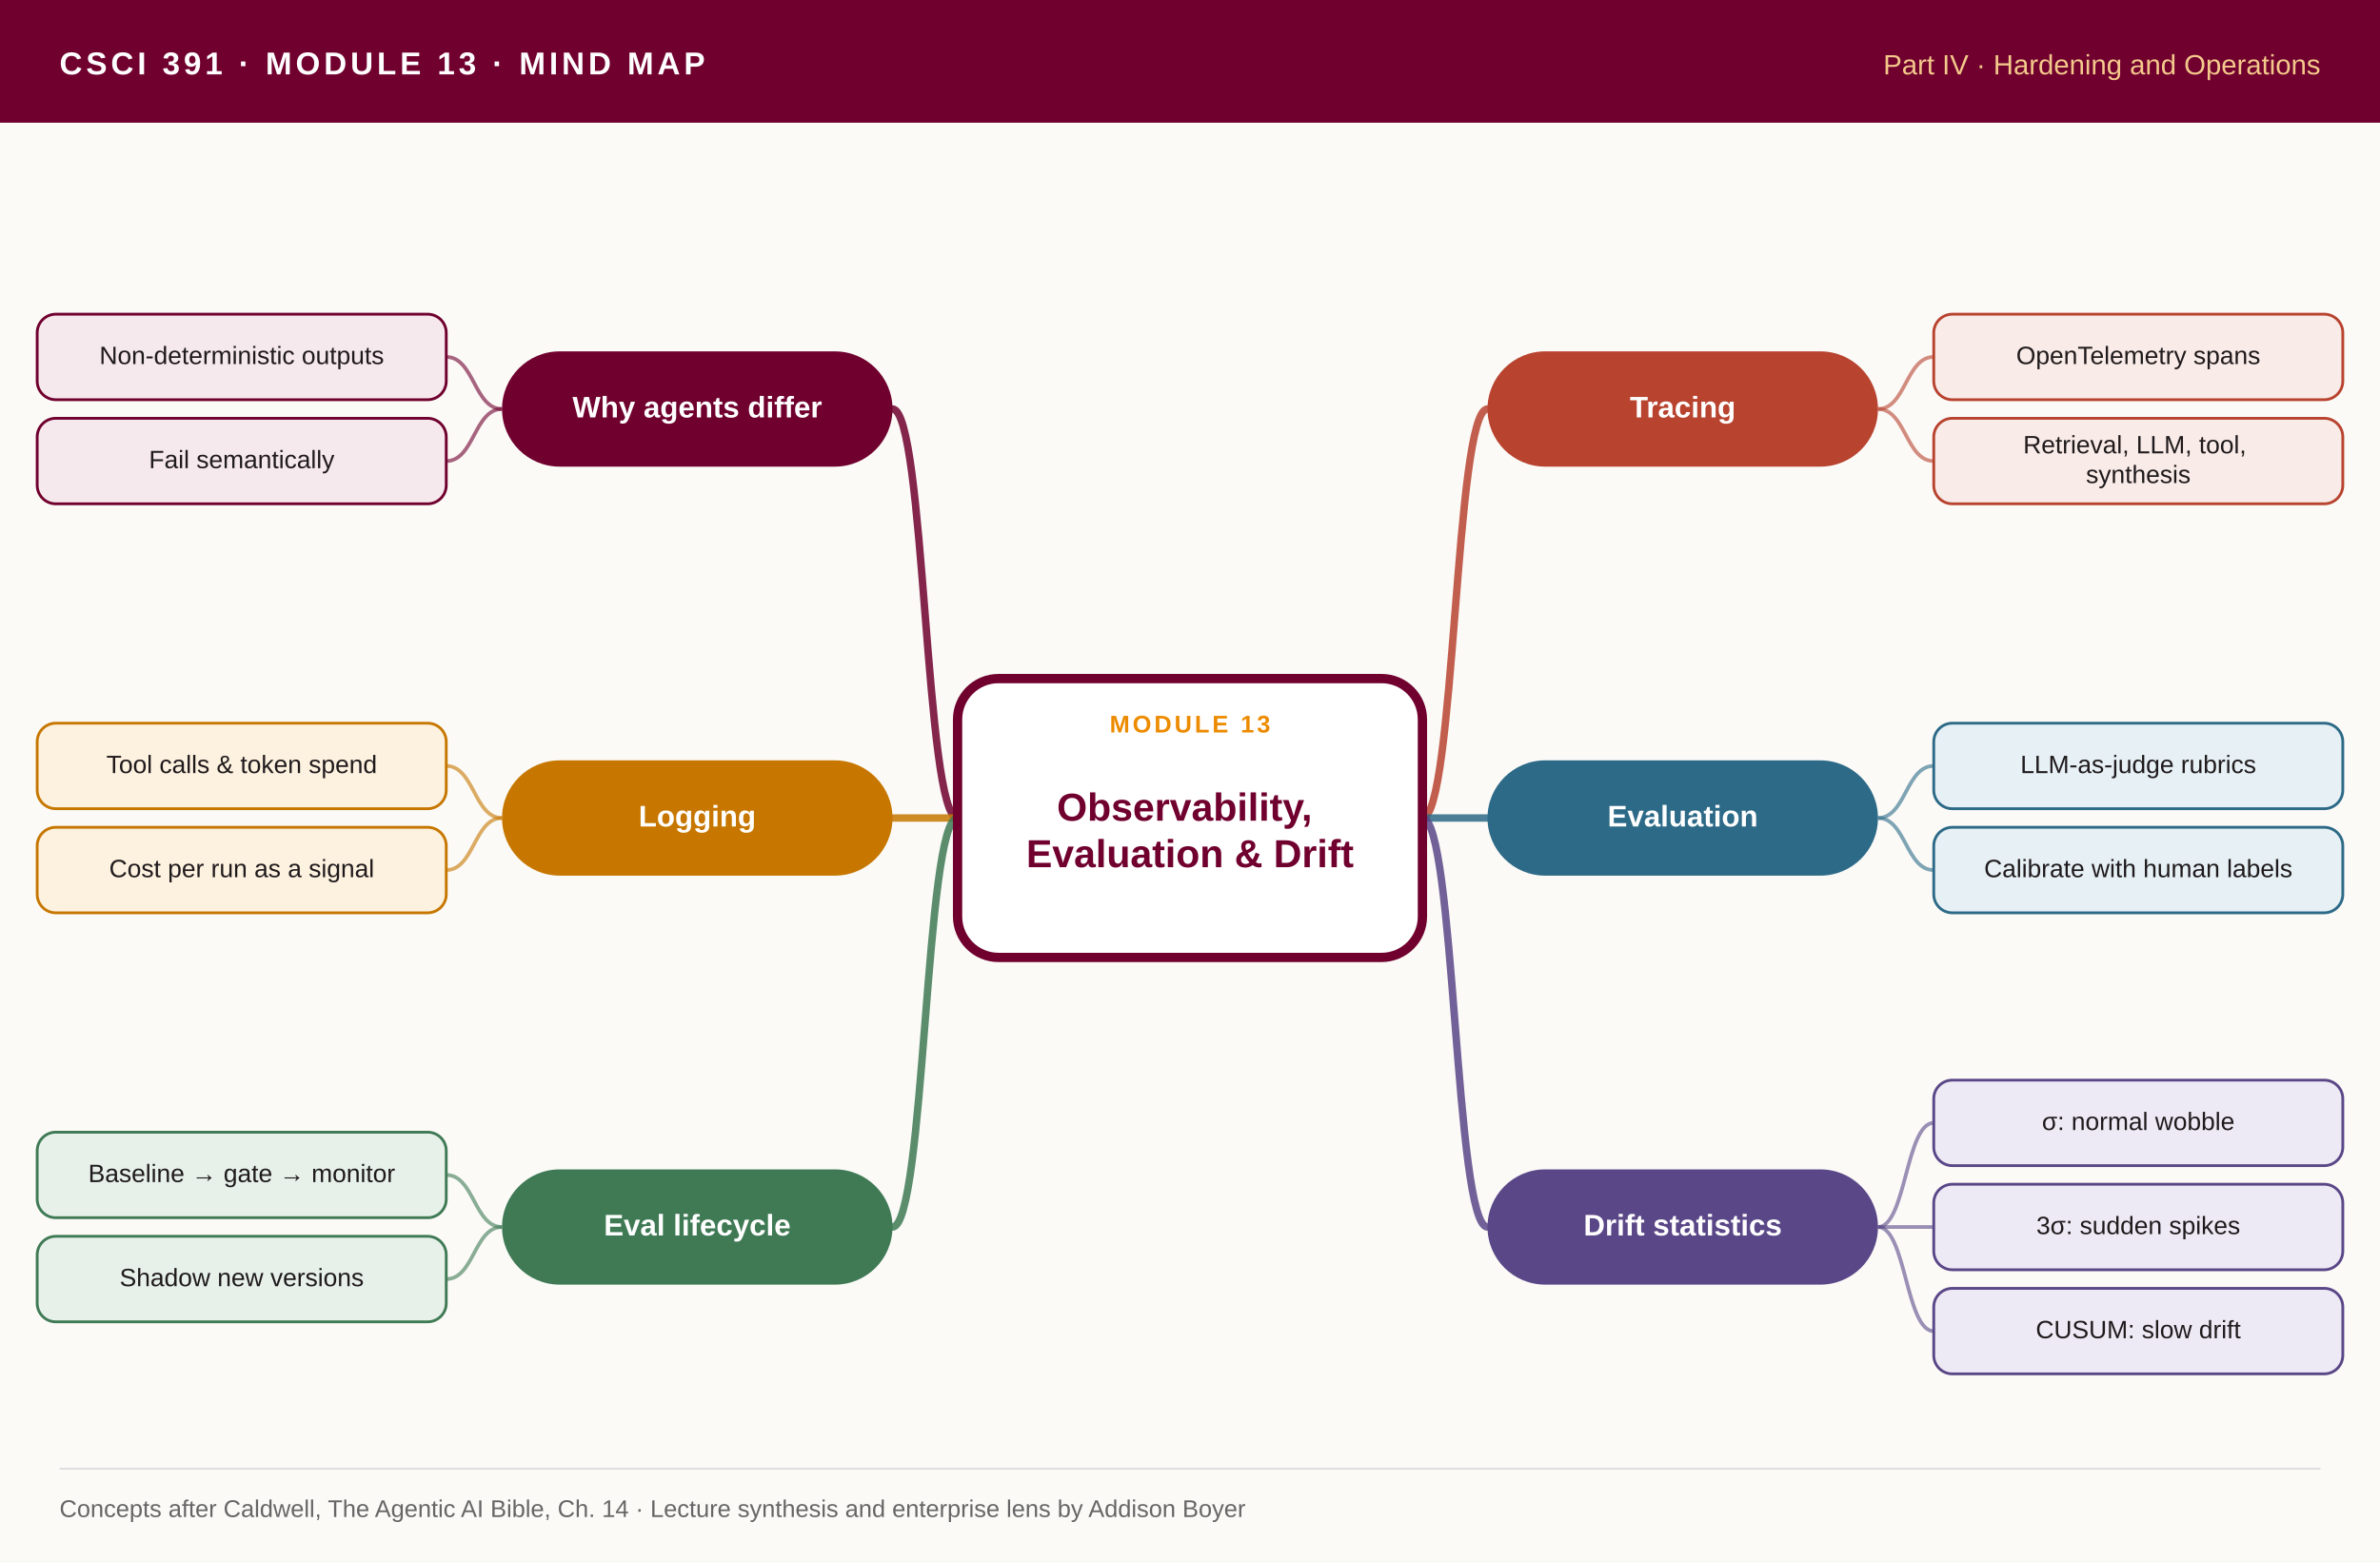
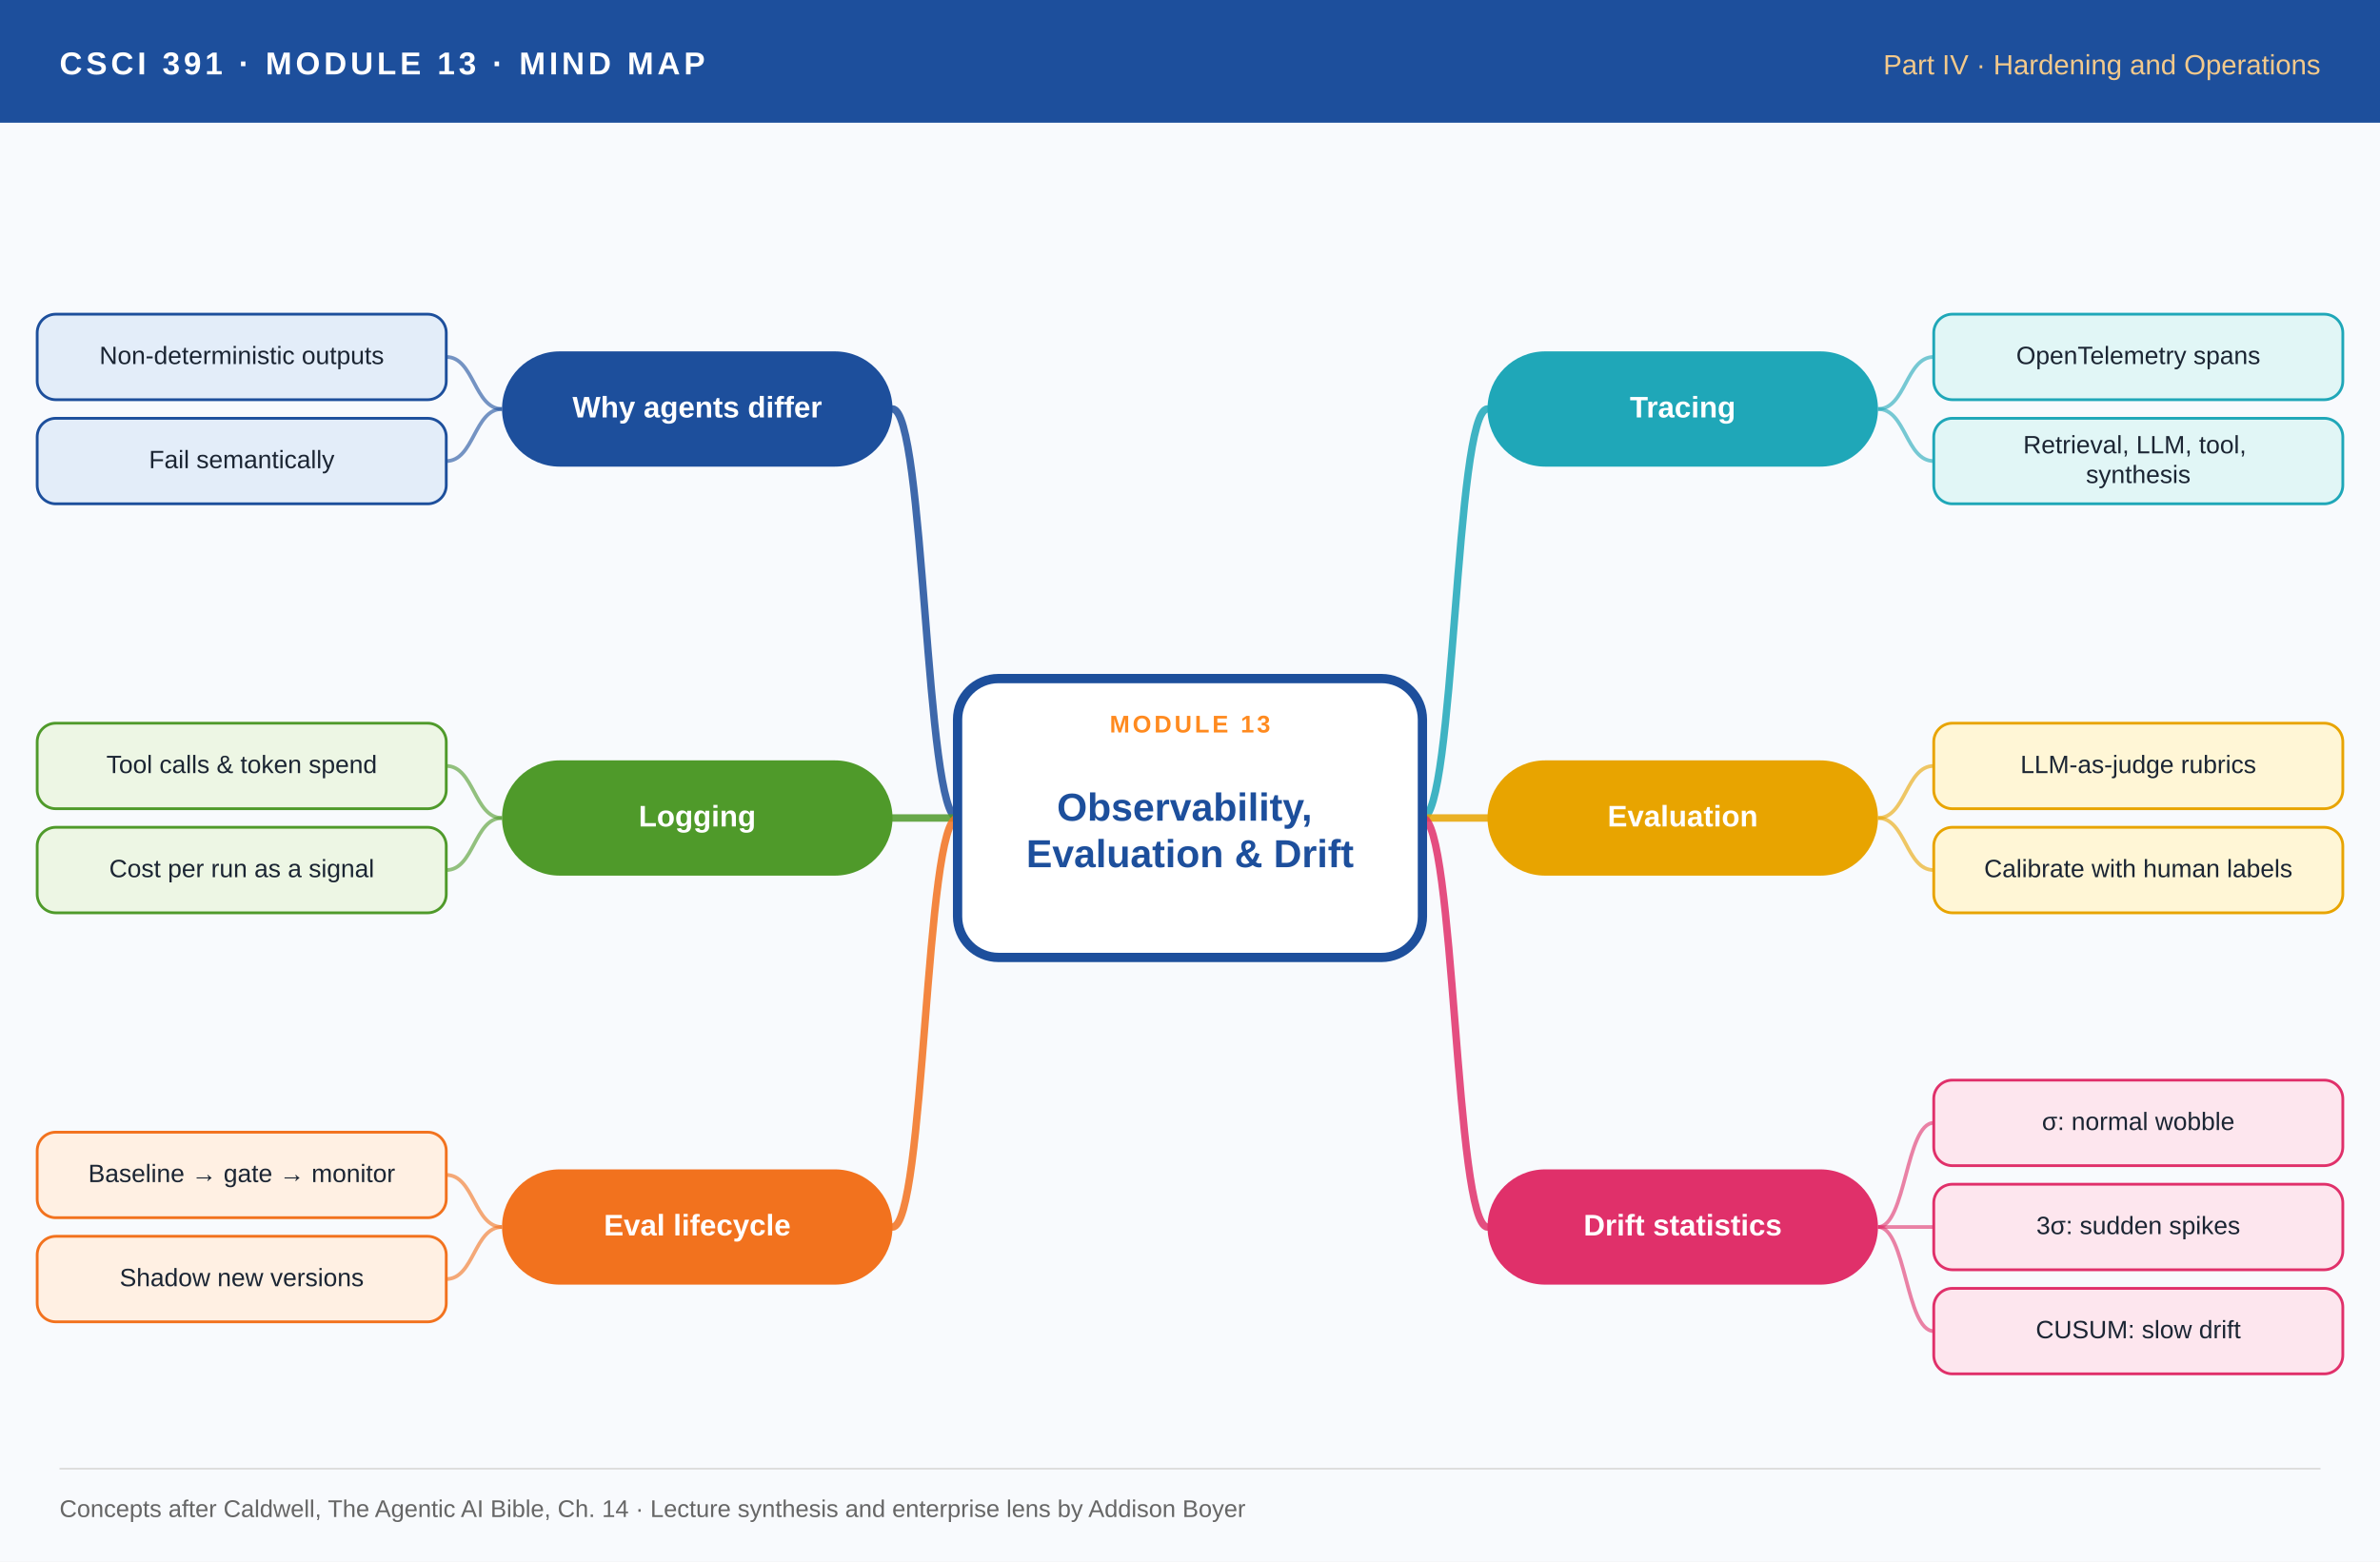
<svg xmlns="http://www.w3.org/2000/svg" viewBox="0 0 1280 840" width="1280" height="840" font-family="'Segoe UI', 'Helvetica Neue', Arial, sans-serif">
-   <rect width="100%" height="100%" fill="#fbfaf7" />
-   <rect width="1280" height="66" fill="#70002e" />
+   <rect width="100%" height="100%" fill="#f8fafd" />
+   <rect width="1280" height="66" fill="#1d4f9c" />
  <text x="32" y="40" fill="#fff" font-size="17" font-weight="700" letter-spacing="2">CSCI 391 · MODULE 13 · MIND MAP</text>
  <text x="1248" y="40" fill="#f3c98b" font-size="15" text-anchor="end">Part IV · Hardening and Operations</text>
-   <path d="M515,440 C497.5,440 497.5,220 480,220" fill="none" stroke="#70002e" stroke-width="4" stroke-linecap="round" opacity=".85" />
-   <path d="M270,220 C255.0,220 255.0,192.0 240,192.0" fill="none" stroke="#70002e" stroke-width="2" opacity=".6" />
-   <path d="M270,220 C255.0,220 255.0,248.0 240,248.0" fill="none" stroke="#70002e" stroke-width="2" opacity=".6" />
-   <path d="M765,440 C782.5,440 782.5,220 800,220" fill="none" stroke="#b8432f" stroke-width="4" stroke-linecap="round" opacity=".85" />
-   <path d="M1010,220 C1025.0,220 1025.0,192.0 1040,192.0" fill="none" stroke="#b8432f" stroke-width="2" opacity=".6" />
-   <path d="M1010,220 C1025.0,220 1025.0,248.0 1040,248.0" fill="none" stroke="#b8432f" stroke-width="2" opacity=".6" />
-   <path d="M515,440 C497.5,440 497.5,440 480,440" fill="none" stroke="#c77700" stroke-width="4" stroke-linecap="round" opacity=".85" />
-   <path d="M270,440 C255.0,440 255.0,412.0 240,412.0" fill="none" stroke="#c77700" stroke-width="2" opacity=".6" />
-   <path d="M270,440 C255.0,440 255.0,468.0 240,468.0" fill="none" stroke="#c77700" stroke-width="2" opacity=".6" />
-   <path d="M765,440 C782.5,440 782.5,440 800,440" fill="none" stroke="#2d6a87" stroke-width="4" stroke-linecap="round" opacity=".85" />
-   <path d="M1010,440 C1025.0,440 1025.0,412.0 1040,412.0" fill="none" stroke="#2d6a87" stroke-width="2" opacity=".6" />
-   <path d="M1010,440 C1025.0,440 1025.0,468.0 1040,468.0" fill="none" stroke="#2d6a87" stroke-width="2" opacity=".6" />
-   <path d="M515,440 C497.5,440 497.5,660 480,660" fill="none" stroke="#3f7a55" stroke-width="4" stroke-linecap="round" opacity=".85" />
-   <path d="M270,660 C255.0,660 255.0,632.0 240,632.0" fill="none" stroke="#3f7a55" stroke-width="2" opacity=".6" />
-   <path d="M270,660 C255.0,660 255.0,688.0 240,688.0" fill="none" stroke="#3f7a55" stroke-width="2" opacity=".6" />
-   <path d="M765,440 C782.5,440 782.5,660 800,660" fill="none" stroke="#5a4787" stroke-width="4" stroke-linecap="round" opacity=".85" />
-   <path d="M1010,660 C1025.0,660 1025.0,604.0 1040,604.0" fill="none" stroke="#5a4787" stroke-width="2" opacity=".6" />
-   <path d="M1010,660 C1025.0,660 1025.0,660.0 1040,660.0" fill="none" stroke="#5a4787" stroke-width="2" opacity=".6" />
-   <path d="M1010,660 C1025.0,660 1025.0,716.0 1040,716.0" fill="none" stroke="#5a4787" stroke-width="2" opacity=".6" />
-   <rect x="270" y="189" width="210" height="62" rx="31" fill="#70002e" />
+   <path d="M515,440 C497.5,440 497.5,220 480,220" fill="none" stroke="#1d4f9c" stroke-width="4" stroke-linecap="round" opacity=".85" />
+   <path d="M270,220 C255.0,220 255.0,192.0 240,192.0" fill="none" stroke="#1d4f9c" stroke-width="2" opacity=".6" />
+   <path d="M270,220 C255.0,220 255.0,248.0 240,248.0" fill="none" stroke="#1d4f9c" stroke-width="2" opacity=".6" />
+   <path d="M765,440 C782.5,440 782.5,220 800,220" fill="none" stroke="#1fa7b8" stroke-width="4" stroke-linecap="round" opacity=".85" />
+   <path d="M1010,220 C1025.0,220 1025.0,192.0 1040,192.0" fill="none" stroke="#1fa7b8" stroke-width="2" opacity=".6" />
+   <path d="M1010,220 C1025.0,220 1025.0,248.0 1040,248.0" fill="none" stroke="#1fa7b8" stroke-width="2" opacity=".6" />
+   <path d="M515,440 C497.5,440 497.5,440 480,440" fill="none" stroke="#4f9a2a" stroke-width="4" stroke-linecap="round" opacity=".85" />
+   <path d="M270,440 C255.0,440 255.0,412.0 240,412.0" fill="none" stroke="#4f9a2a" stroke-width="2" opacity=".6" />
+   <path d="M270,440 C255.0,440 255.0,468.0 240,468.0" fill="none" stroke="#4f9a2a" stroke-width="2" opacity=".6" />
+   <path d="M765,440 C782.5,440 782.5,440 800,440" fill="none" stroke="#e8a400" stroke-width="4" stroke-linecap="round" opacity=".85" />
+   <path d="M1010,440 C1025.0,440 1025.0,412.0 1040,412.0" fill="none" stroke="#e8a400" stroke-width="2" opacity=".6" />
+   <path d="M1010,440 C1025.0,440 1025.0,468.0 1040,468.0" fill="none" stroke="#e8a400" stroke-width="2" opacity=".6" />
+   <path d="M515,440 C497.5,440 497.5,660 480,660" fill="none" stroke="#f2721e" stroke-width="4" stroke-linecap="round" opacity=".85" />
+   <path d="M270,660 C255.0,660 255.0,632.0 240,632.0" fill="none" stroke="#f2721e" stroke-width="2" opacity=".6" />
+   <path d="M270,660 C255.0,660 255.0,688.0 240,688.0" fill="none" stroke="#f2721e" stroke-width="2" opacity=".6" />
+   <path d="M765,440 C782.5,440 782.5,660 800,660" fill="none" stroke="#e0306a" stroke-width="4" stroke-linecap="round" opacity=".85" />
+   <path d="M1010,660 C1025.0,660 1025.0,604.0 1040,604.0" fill="none" stroke="#e0306a" stroke-width="2" opacity=".6" />
+   <path d="M1010,660 C1025.0,660 1025.0,660.0 1040,660.0" fill="none" stroke="#e0306a" stroke-width="2" opacity=".6" />
+   <path d="M1010,660 C1025.0,660 1025.0,716.0 1040,716.0" fill="none" stroke="#e0306a" stroke-width="2" opacity=".6" />
+   <rect x="270" y="189" width="210" height="62" rx="31" fill="#1d4f9c" />
  <text text-anchor="middle" dominant-baseline="middle" fill="#fff" font-size="16" font-weight="700">
    <tspan x="375" y="220.0">Why agents differ</tspan>
  </text>
-   <rect x="20" y="169.0" width="220" height="46" rx="10" fill="#f6e9ee" stroke="#70002e" stroke-width="1.5" />
-   <text text-anchor="middle" dominant-baseline="middle" fill="#1f1a1c" font-size="13.5">
+   <rect x="20" y="169.0" width="220" height="46" rx="10" fill="#e3edf9" stroke="#1d4f9c" stroke-width="1.5" />
+   <text text-anchor="middle" dominant-baseline="middle" fill="#1b2533" font-size="13.5">
    <tspan x="130" y="192.0">Non-deterministic outputs</tspan>
  </text>
-   <rect x="20" y="225.0" width="220" height="46" rx="10" fill="#f6e9ee" stroke="#70002e" stroke-width="1.5" />
-   <text text-anchor="middle" dominant-baseline="middle" fill="#1f1a1c" font-size="13.5">
+   <rect x="20" y="225.0" width="220" height="46" rx="10" fill="#e3edf9" stroke="#1d4f9c" stroke-width="1.5" />
+   <text text-anchor="middle" dominant-baseline="middle" fill="#1b2533" font-size="13.5">
    <tspan x="130" y="248.0">Fail semantically</tspan>
  </text>
-   <rect x="800" y="189" width="210" height="62" rx="31" fill="#b8432f" />
+   <rect x="800" y="189" width="210" height="62" rx="31" fill="#1fa7b8" />
  <text text-anchor="middle" dominant-baseline="middle" fill="#fff" font-size="16" font-weight="700">
    <tspan x="905" y="220.0">Tracing</tspan>
  </text>
-   <rect x="1040" y="169.0" width="220" height="46" rx="10" fill="#f9ebe7" stroke="#b8432f" stroke-width="1.5" />
-   <text text-anchor="middle" dominant-baseline="middle" fill="#1f1a1c" font-size="13.5">
+   <rect x="1040" y="169.0" width="220" height="46" rx="10" fill="#e1f6f6" stroke="#1fa7b8" stroke-width="1.5" />
+   <text text-anchor="middle" dominant-baseline="middle" fill="#1b2533" font-size="13.5">
    <tspan x="1150" y="192.0">OpenTelemetry spans</tspan>
  </text>
-   <rect x="1040" y="225.0" width="220" height="46" rx="10" fill="#f9ebe7" stroke="#b8432f" stroke-width="1.5" />
-   <text text-anchor="middle" dominant-baseline="middle" fill="#1f1a1c" font-size="13.5">
+   <rect x="1040" y="225.0" width="220" height="46" rx="10" fill="#e1f6f6" stroke="#1fa7b8" stroke-width="1.5" />
+   <text text-anchor="middle" dominant-baseline="middle" fill="#1b2533" font-size="13.5">
    <tspan x="1150" y="240.0">Retrieval, LLM, tool,</tspan>
    <tspan x="1150" y="256.0">synthesis</tspan>
  </text>
-   <rect x="270" y="409" width="210" height="62" rx="31" fill="#c77700" />
+   <rect x="270" y="409" width="210" height="62" rx="31" fill="#4f9a2a" />
  <text text-anchor="middle" dominant-baseline="middle" fill="#fff" font-size="16" font-weight="700">
    <tspan x="375" y="440.0">Logging</tspan>
  </text>
-   <rect x="20" y="389.0" width="220" height="46" rx="10" fill="#fdf1df" stroke="#c77700" stroke-width="1.5" />
-   <text text-anchor="middle" dominant-baseline="middle" fill="#1f1a1c" font-size="13.5">
+   <rect x="20" y="389.0" width="220" height="46" rx="10" fill="#edf6e4" stroke="#4f9a2a" stroke-width="1.5" />
+   <text text-anchor="middle" dominant-baseline="middle" fill="#1b2533" font-size="13.5">
    <tspan x="130" y="412.0">Tool calls &amp; token spend</tspan>
  </text>
-   <rect x="20" y="445.0" width="220" height="46" rx="10" fill="#fdf1df" stroke="#c77700" stroke-width="1.5" />
-   <text text-anchor="middle" dominant-baseline="middle" fill="#1f1a1c" font-size="13.5">
+   <rect x="20" y="445.0" width="220" height="46" rx="10" fill="#edf6e4" stroke="#4f9a2a" stroke-width="1.5" />
+   <text text-anchor="middle" dominant-baseline="middle" fill="#1b2533" font-size="13.5">
    <tspan x="130" y="468.0">Cost per run as a signal</tspan>
  </text>
-   <rect x="800" y="409" width="210" height="62" rx="31" fill="#2d6a87" />
+   <rect x="800" y="409" width="210" height="62" rx="31" fill="#e8a400" />
  <text text-anchor="middle" dominant-baseline="middle" fill="#fff" font-size="16" font-weight="700">
    <tspan x="905" y="440.0">Evaluation</tspan>
  </text>
-   <rect x="1040" y="389.0" width="220" height="46" rx="10" fill="#e6f0f5" stroke="#2d6a87" stroke-width="1.5" />
-   <text text-anchor="middle" dominant-baseline="middle" fill="#1f1a1c" font-size="13.5">
+   <rect x="1040" y="389.0" width="220" height="46" rx="10" fill="#fff6d6" stroke="#e8a400" stroke-width="1.5" />
+   <text text-anchor="middle" dominant-baseline="middle" fill="#1b2533" font-size="13.5">
    <tspan x="1150" y="412.0">LLM-as-judge rubrics</tspan>
  </text>
-   <rect x="1040" y="445.0" width="220" height="46" rx="10" fill="#e6f0f5" stroke="#2d6a87" stroke-width="1.5" />
-   <text text-anchor="middle" dominant-baseline="middle" fill="#1f1a1c" font-size="13.5">
+   <rect x="1040" y="445.0" width="220" height="46" rx="10" fill="#fff6d6" stroke="#e8a400" stroke-width="1.5" />
+   <text text-anchor="middle" dominant-baseline="middle" fill="#1b2533" font-size="13.5">
    <tspan x="1150" y="468.0">Calibrate with human labels</tspan>
  </text>
-   <rect x="270" y="629" width="210" height="62" rx="31" fill="#3f7a55" />
+   <rect x="270" y="629" width="210" height="62" rx="31" fill="#f2721e" />
  <text text-anchor="middle" dominant-baseline="middle" fill="#fff" font-size="16" font-weight="700">
    <tspan x="375" y="660.0">Eval lifecycle</tspan>
  </text>
-   <rect x="20" y="609.0" width="220" height="46" rx="10" fill="#e7f1ea" stroke="#3f7a55" stroke-width="1.5" />
-   <text text-anchor="middle" dominant-baseline="middle" fill="#1f1a1c" font-size="13.5">
+   <rect x="20" y="609.0" width="220" height="46" rx="10" fill="#fff0e3" stroke="#f2721e" stroke-width="1.5" />
+   <text text-anchor="middle" dominant-baseline="middle" fill="#1b2533" font-size="13.5">
    <tspan x="130" y="632.0">Baseline → gate → monitor</tspan>
  </text>
-   <rect x="20" y="665.0" width="220" height="46" rx="10" fill="#e7f1ea" stroke="#3f7a55" stroke-width="1.5" />
-   <text text-anchor="middle" dominant-baseline="middle" fill="#1f1a1c" font-size="13.5">
+   <rect x="20" y="665.0" width="220" height="46" rx="10" fill="#fff0e3" stroke="#f2721e" stroke-width="1.5" />
+   <text text-anchor="middle" dominant-baseline="middle" fill="#1b2533" font-size="13.5">
    <tspan x="130" y="688.0">Shadow new versions</tspan>
  </text>
-   <rect x="800" y="629" width="210" height="62" rx="31" fill="#5a4787" />
+   <rect x="800" y="629" width="210" height="62" rx="31" fill="#e0306a" />
  <text text-anchor="middle" dominant-baseline="middle" fill="#fff" font-size="16" font-weight="700">
    <tspan x="905" y="660.0">Drift statistics</tspan>
  </text>
-   <rect x="1040" y="581.0" width="220" height="46" rx="10" fill="#eeeaf5" stroke="#5a4787" stroke-width="1.5" />
-   <text text-anchor="middle" dominant-baseline="middle" fill="#1f1a1c" font-size="13.5">
+   <rect x="1040" y="581.0" width="220" height="46" rx="10" fill="#fde6ee" stroke="#e0306a" stroke-width="1.5" />
+   <text text-anchor="middle" dominant-baseline="middle" fill="#1b2533" font-size="13.5">
    <tspan x="1150" y="604.0">σ: normal wobble</tspan>
  </text>
-   <rect x="1040" y="637.0" width="220" height="46" rx="10" fill="#eeeaf5" stroke="#5a4787" stroke-width="1.5" />
-   <text text-anchor="middle" dominant-baseline="middle" fill="#1f1a1c" font-size="13.5">
+   <rect x="1040" y="637.0" width="220" height="46" rx="10" fill="#fde6ee" stroke="#e0306a" stroke-width="1.5" />
+   <text text-anchor="middle" dominant-baseline="middle" fill="#1b2533" font-size="13.5">
    <tspan x="1150" y="660.0">3σ: sudden spikes</tspan>
  </text>
-   <rect x="1040" y="693.0" width="220" height="46" rx="10" fill="#eeeaf5" stroke="#5a4787" stroke-width="1.5" />
-   <text text-anchor="middle" dominant-baseline="middle" fill="#1f1a1c" font-size="13.5">
+   <rect x="1040" y="693.0" width="220" height="46" rx="10" fill="#fde6ee" stroke="#e0306a" stroke-width="1.5" />
+   <text text-anchor="middle" dominant-baseline="middle" fill="#1b2533" font-size="13.5">
    <tspan x="1150" y="716.0">CUSUM: slow drift</tspan>
  </text>
-   <rect x="515" y="365" width="250" height="150" rx="22" fill="#fff" stroke="#70002e" stroke-width="5" />
-   <text x="640" y="394" text-anchor="middle" fill="#ED8B00" font-size="13" font-weight="700" letter-spacing="1.5">MODULE 13</text>
-   <text text-anchor="middle" dominant-baseline="middle" fill="#70002e" font-size="21" font-weight="800">
+   <rect x="515" y="365" width="250" height="150" rx="22" fill="#fff" stroke="#1d4f9c" stroke-width="5" />
+   <text x="640" y="394" text-anchor="middle" fill="#ff8a1f" font-size="13" font-weight="700" letter-spacing="1.5">MODULE 13</text>
+   <text text-anchor="middle" dominant-baseline="middle" fill="#1d4f9c" font-size="21" font-weight="800">
    <tspan x="640" y="435.5">Observability,</tspan>
    <tspan x="640" y="460.5">Evaluation &amp; Drift</tspan>
  </text>
  <line x1="32" y1="790" x2="1248" y2="790" stroke="#ddd" />
  <text x="32" y="816" fill="#666" font-size="13">Concepts after Caldwell, The Agentic AI Bible, Ch. 14 · Lecture synthesis and enterprise lens by Addison Boyer</text>
</svg>
